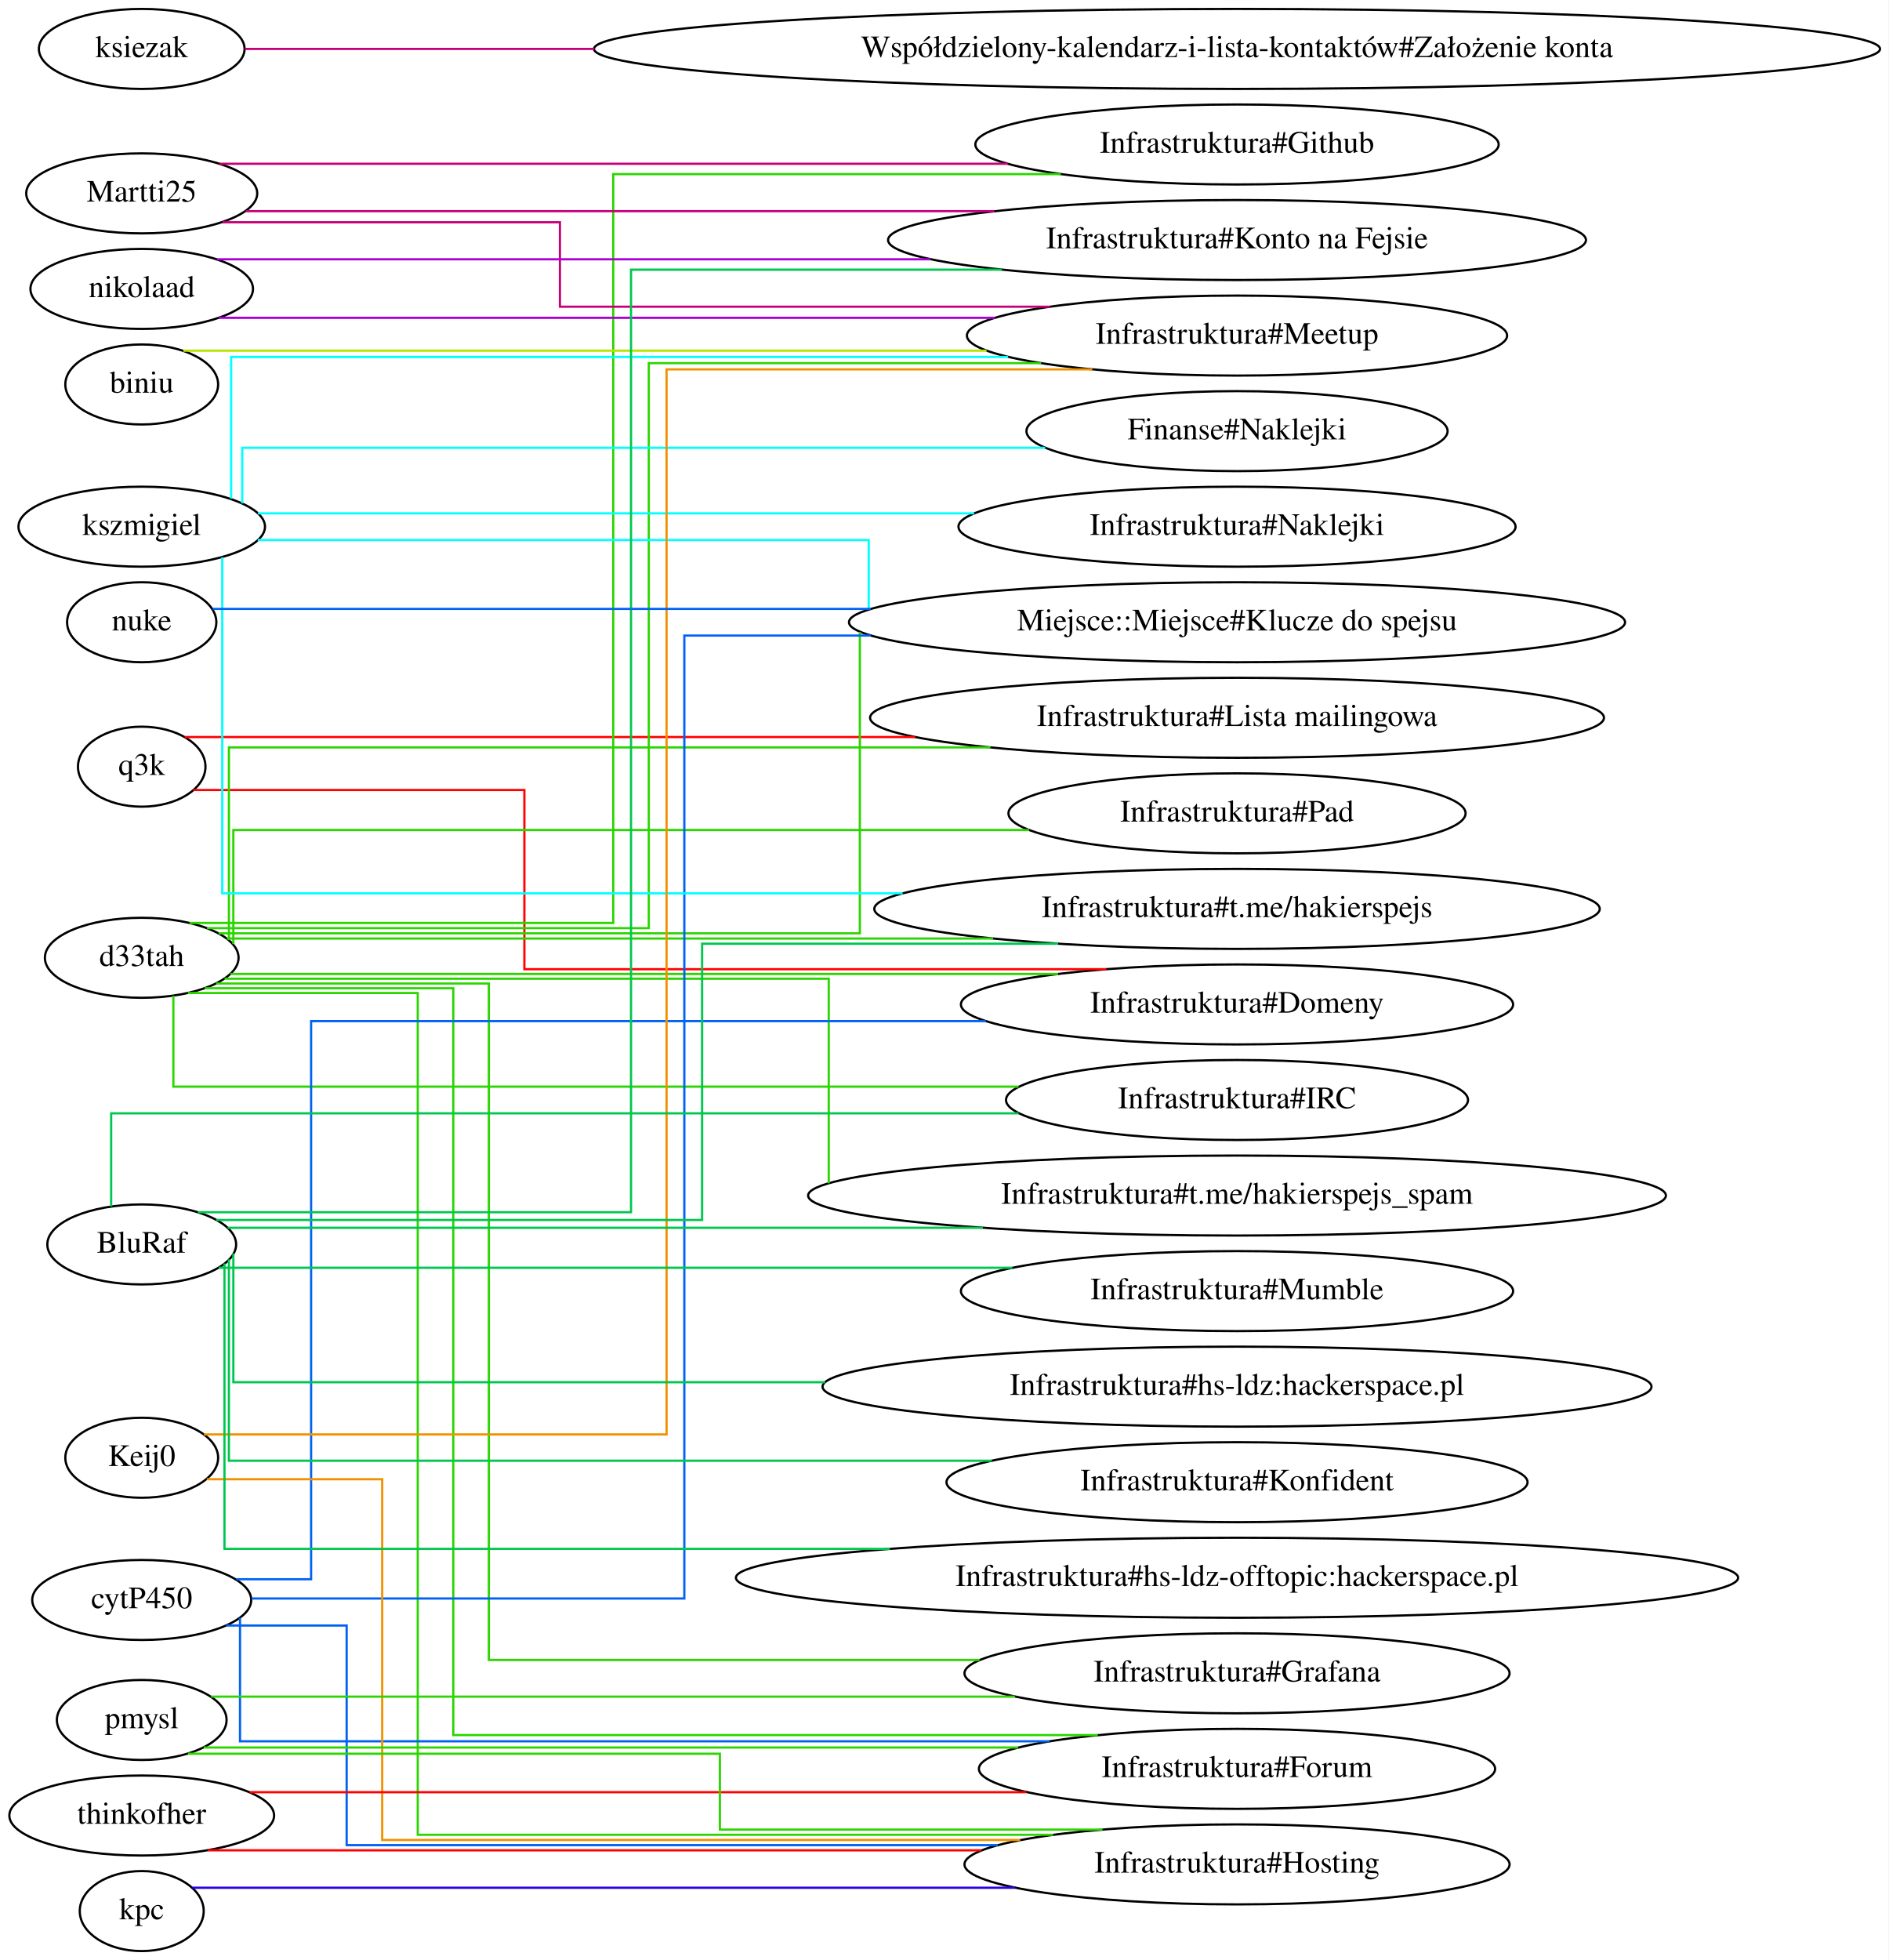
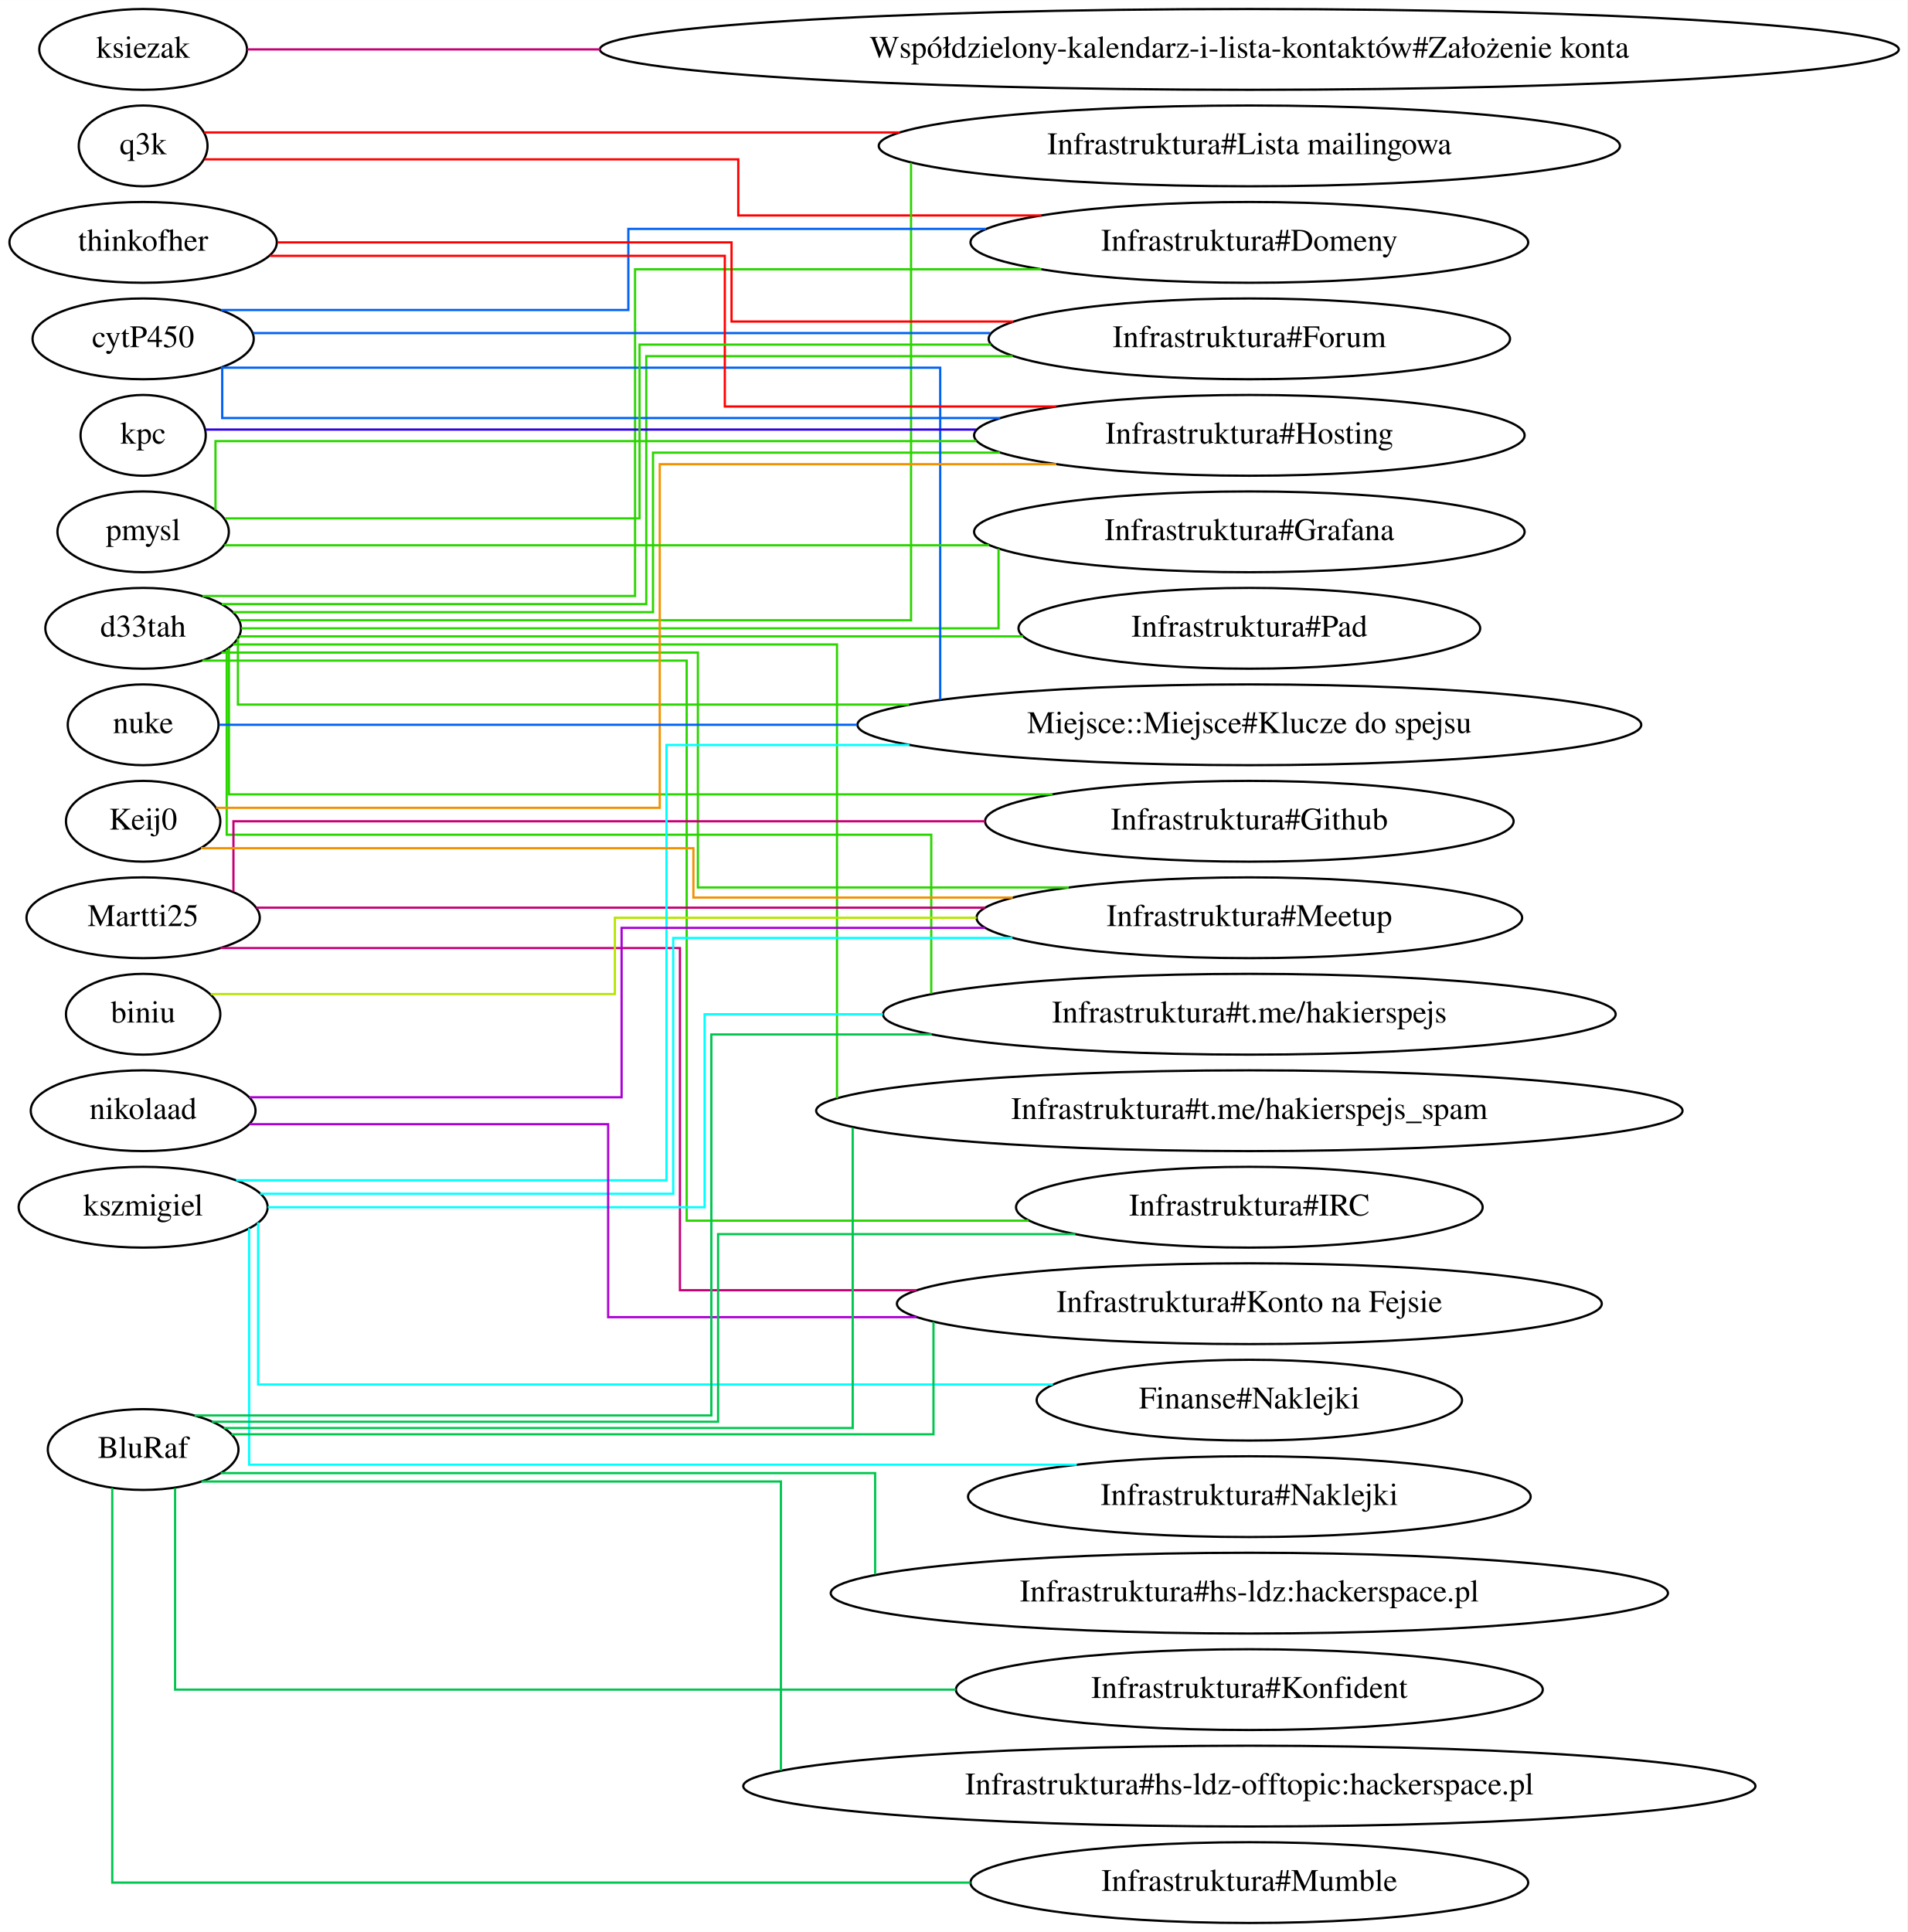
- <svg xmlns="http://www.w3.org/2000/svg" width="850pt" height="882pt" viewBox="0.00 0.00 850.04 882.00">
-   <g id="graph0" class="graph" transform="scale(1 1) rotate(0) translate(4 878)">
-     <polygon fill="#ffffff" stroke="transparent" points="-4,4 -4,-878 846.038,-878 846.038,4 -4,4" />
+ <svg xmlns="http://www.w3.org/2000/svg" width="850pt" height="861pt" viewBox="0.00 0.00 850.04 861.00">
+   <g id="graph0" class="graph" transform="scale(1 1) rotate(0) translate(4 857)">
+     <polygon fill="#ffffff" stroke="transparent" points="-4,4 -4,-857 846.038,-857 846.038,4 -4,4" />
    <g id="node1" class="node">
-       <ellipse fill="none" stroke="#000000" cx="59.795" cy="-533" rx="28.695" ry="18" />
-       <text text-anchor="middle" x="59.795" y="-529.3" font-family="Times,serif" font-size="14.00" fill="#000000">q3k</text>
+       <ellipse fill="none" stroke="#000000" cx="59.795" cy="-792" rx="28.695" ry="18" />
+       <text text-anchor="middle" x="59.795" y="-788.3" font-family="Times,serif" font-size="14.00" fill="#000000">q3k</text>
    </g>
    <g id="node2" class="node">
-       <ellipse fill="none" stroke="#000000" cx="552.814" cy="-426" rx="124.278" ry="18" />
-       <text text-anchor="middle" x="552.814" y="-422.3" font-family="Times,serif" font-size="14.00" fill="#000000">Infrastruktura#Domeny</text>
+       <ellipse fill="none" stroke="#000000" cx="552.814" cy="-792" rx="165.171" ry="18" />
+       <text text-anchor="middle" x="552.814" y="-788.3" font-family="Times,serif" font-size="14.00" fill="#000000">Infrastruktura#Lista mailingowa</text>
    </g>
    <g id="edge1" class="edge">
-       <path fill="none" stroke="#ff0000" d="M83.024,-522.5C130.039,-522.5 232.038,-522.5 232.038,-522.5 232.038,-522.5 232.038,-441.857 232.038,-441.857 232.038,-441.857 401.373,-441.857 493.978,-441.857" />
+       <path fill="none" stroke="#ff0000" d="M87.004,-798C145.192,-798 285.503,-798 397.025,-798" />
    </g>
    <g id="node3" class="node">
-       <ellipse fill="none" stroke="#000000" cx="552.814" cy="-555" rx="165.171" ry="18" />
-       <text text-anchor="middle" x="552.814" y="-551.3" font-family="Times,serif" font-size="14.00" fill="#000000">Infrastruktura#Lista mailingowa</text>
+       <ellipse fill="none" stroke="#000000" cx="552.814" cy="-749" rx="124.278" ry="18" />
+       <text text-anchor="middle" x="552.814" y="-745.3" font-family="Times,serif" font-size="14.00" fill="#000000">Infrastruktura#Domeny</text>
    </g>
    <g id="edge2" class="edge">
-       <path fill="none" stroke="#ff0000" d="M79.122,-546.333C133.154,-546.333 289.575,-546.333 408.012,-546.333" />
+       <path fill="none" stroke="#ff0000" d="M87.181,-786C154.951,-786 325.038,-786 325.038,-786 325.038,-786 325.038,-761 325.038,-761 325.038,-761 397.108,-761 460.169,-761" />
    </g>
    <g id="node4" class="node">
-       <ellipse fill="none" stroke="#000000" cx="59.795" cy="-447" rx="43.592" ry="18" />
-       <text text-anchor="middle" x="59.795" y="-443.3" font-family="Times,serif" font-size="14.00" fill="#000000">d33tah</text>
+       <ellipse fill="none" stroke="#000000" cx="59.795" cy="-577" rx="43.592" ry="18" />
+       <text text-anchor="middle" x="59.795" y="-573.3" font-family="Times,serif" font-size="14.00" fill="#000000">d33tah</text>
    </g>
    <g id="edge4" class="edge">
-       <path fill="none" stroke="#2bd500" d="M99.723,-439.714C180.645,-439.714 365.358,-439.714 472.278,-439.714" />
+       <path fill="none" stroke="#2bd500" d="M102.793,-580.6C194.713,-580.6 402.038,-580.6 402.038,-580.6 402.038,-580.6 402.038,-746.817 402.038,-784.476" />
    </g>
    <g id="edge10" class="edge">
-       <path fill="none" stroke="#2bd500" d="M99.038,-455.071C99.038,-477.964 99.038,-541.667 99.038,-541.667 99.038,-541.667 307.468,-541.667 441.808,-541.667" />
+       <path fill="none" stroke="#2bd500" d="M86.241,-591.4C144.553,-591.4 279.038,-591.4 279.038,-591.4 279.038,-591.4 279.038,-737 279.038,-737 279.038,-737 380.701,-737 460.126,-737" />
    </g>
    <g id="node5" class="node">
-       <ellipse fill="none" stroke="#000000" cx="552.814" cy="-727" rx="121.578" ry="18" />
-       <text text-anchor="middle" x="552.814" y="-723.3" font-family="Times,serif" font-size="14.00" fill="#000000">Infrastruktura#Meetup</text>
+       <ellipse fill="none" stroke="#000000" cx="552.814" cy="-577" rx="102.882" ry="18" />
+       <text text-anchor="middle" x="552.814" y="-573.3" font-family="Times,serif" font-size="14.00" fill="#000000">Infrastruktura#Pad</text>
    </g>
    <g id="edge3" class="edge">
-       <path fill="none" stroke="#2bd500" d="M89.166,-460.333C150.811,-460.333 288.038,-460.333 288.038,-460.333 288.038,-460.333 288.038,-714.6 288.038,-714.6 288.038,-714.6 387.624,-714.6 464.647,-714.6" />
+       <path fill="none" stroke="#2bd500" d="M102.684,-573.4C179.995,-573.4 344.64,-573.4 451.924,-573.4" />
    </g>
    <g id="node6" class="node">
-       <ellipse fill="none" stroke="#000000" cx="552.814" cy="-383" rx="103.981" ry="18" />
-       <text text-anchor="middle" x="552.814" y="-379.3" font-family="Times,serif" font-size="14.00" fill="#000000">Infrastruktura#IRC</text>
+       <ellipse fill="none" stroke="#000000" cx="552.814" cy="-448" rx="121.578" ry="18" />
+       <text text-anchor="middle" x="552.814" y="-444.3" font-family="Times,serif" font-size="14.00" fill="#000000">Infrastruktura#Meetup</text>
    </g>
    <g id="edge5" class="edge">
-       <path fill="none" stroke="#2bd500" d="M74.038,-429.912C74.038,-412.803 74.038,-389 74.038,-389 74.038,-389 314.368,-389 454.481,-389" />
+       <path fill="none" stroke="#2bd500" d="M94.694,-566.2C162.847,-566.2 307.038,-566.2 307.038,-566.2 307.038,-566.2 307.038,-461.5 307.038,-461.5 307.038,-461.5 400.659,-461.5 472.338,-461.5" />
    </g>
    <g id="node7" class="node">
-       <ellipse fill="none" stroke="#000000" cx="552.814" cy="-125" rx="122.678" ry="18" />
-       <text text-anchor="middle" x="552.814" y="-121.3" font-family="Times,serif" font-size="14.00" fill="#000000">Infrastruktura#Grafana</text>
+       <ellipse fill="none" stroke="#000000" cx="552.814" cy="-319" rx="103.981" ry="18" />
+       <text text-anchor="middle" x="552.814" y="-315.3" font-family="Times,serif" font-size="14.00" fill="#000000">Infrastruktura#IRC</text>
    </g>
    <g id="edge6" class="edge">
-       <path fill="none" stroke="#2bd500" d="M93.313,-435.429C139.222,-435.429 216.038,-435.429 216.038,-435.429 216.038,-435.429 216.038,-131 216.038,-131 216.038,-131 339.498,-131 436.915,-131" />
+       <path fill="none" stroke="#2bd500" d="M86.18,-562.6C148.964,-562.6 302.038,-562.6 302.038,-562.6 302.038,-562.6 302.038,-313 302.038,-313 302.038,-313 384.164,-313 454.42,-313" />
    </g>
    <g id="node8" class="node">
-       <ellipse fill="none" stroke="#000000" cx="552.814" cy="-39" rx="122.678" ry="18" />
-       <text text-anchor="middle" x="552.814" y="-35.3" font-family="Times,serif" font-size="14.00" fill="#000000">Infrastruktura#Hosting</text>
+       <ellipse fill="none" stroke="#000000" cx="552.814" cy="-706" rx="116.18" ry="18" />
+       <text text-anchor="middle" x="552.814" y="-702.3" font-family="Times,serif" font-size="14.00" fill="#000000">Infrastruktura#Forum</text>
    </g>
    <g id="edge7" class="edge">
-       <path fill="none" stroke="#2bd500" d="M80.59,-431.143C115.959,-431.143 184.038,-431.143 184.038,-431.143 184.038,-431.143 184.038,-52.333 184.038,-52.333 184.038,-52.333 361.326,-52.333 470.053,-52.333" />
+       <path fill="none" stroke="#2bd500" d="M94.833,-587.8C157.901,-587.8 284.038,-587.8 284.038,-587.8 284.038,-587.8 284.038,-698.286 284.038,-698.286 284.038,-698.286 372.059,-698.286 447.358,-698.286" />
    </g>
    <g id="node9" class="node">
-       <ellipse fill="none" stroke="#000000" cx="552.814" cy="-340" rx="193.066" ry="18" />
-       <text text-anchor="middle" x="552.814" y="-336.3" font-family="Times,serif" font-size="14.00" fill="#000000">Infrastruktura#t.me/hakierspejs_spam</text>
+       <ellipse fill="none" stroke="#000000" cx="552.814" cy="-491" rx="117.779" ry="18" />
+       <text text-anchor="middle" x="552.814" y="-487.3" font-family="Times,serif" font-size="14.00" fill="#000000">Infrastruktura#Github</text>
    </g>
    <g id="edge8" class="edge">
-       <path fill="none" stroke="#2bd500" d="M97.097,-437.571C179.346,-437.571 369.038,-437.571 369.038,-437.571 369.038,-437.571 369.038,-366.166 369.038,-345.525" />
+       <path fill="none" stroke="#2bd500" d="M98.038,-568.221C98.038,-548.619 98.038,-503 98.038,-503 98.038,-503 332.976,-503 465.128,-503" />
    </g>
    <g id="node10" class="node">
-       <ellipse fill="none" stroke="#000000" cx="552.814" cy="-598" rx="174.669" ry="18" />
-       <text text-anchor="middle" x="552.814" y="-594.3" font-family="Times,serif" font-size="14.00" fill="#000000">Miejsce::Miejsce#Klucze do spejsu</text>
+       <ellipse fill="none" stroke="#000000" cx="552.814" cy="-534" rx="174.669" ry="18" />
+       <text text-anchor="middle" x="552.814" y="-530.3" font-family="Times,serif" font-size="14.00" fill="#000000">Miejsce::Miejsce#Klucze do spejsu</text>
    </g>
    <g id="edge9" class="edge">
-       <path fill="none" stroke="#2bd500" d="M94.387,-458C177.775,-458 383.038,-458 383.038,-458 383.038,-458 383.038,-570.026 383.038,-593.657" />
+       <path fill="none" stroke="#2bd500" d="M102.038,-572.555C102.038,-563.339 102.038,-543 102.038,-543 102.038,-543 270.234,-543 401.144,-543" />
    </g>
    <g id="node11" class="node">
-       <ellipse fill="none" stroke="#000000" cx="552.814" cy="-512" rx="102.882" ry="18" />
-       <text text-anchor="middle" x="552.814" y="-508.3" font-family="Times,serif" font-size="14.00" fill="#000000">Infrastruktura#Pad</text>
+       <ellipse fill="none" stroke="#000000" cx="552.814" cy="-620" rx="122.678" ry="18" />
+       <text text-anchor="middle" x="552.814" y="-616.3" font-family="Times,serif" font-size="14.00" fill="#000000">Infrastruktura#Grafana</text>
    </g>
    <g id="edge11" class="edge">
-       <path fill="none" stroke="#2bd500" d="M101.038,-453.154C101.038,-467.987 101.038,-504.5 101.038,-504.5 101.038,-504.5 326.878,-504.5 459.205,-504.5" />
+       <path fill="none" stroke="#2bd500" d="M103.528,-577C203.668,-577 441.038,-577 441.038,-577 441.038,-577 441.038,-600.19 441.038,-612.51" />
    </g>
    <g id="node12" class="node">
-       <ellipse fill="none" stroke="#000000" cx="552.814" cy="-469" rx="163.271" ry="18" />
-       <text text-anchor="middle" x="552.814" y="-465.3" font-family="Times,serif" font-size="14.00" fill="#000000">Infrastruktura#t.me/hakierspejs</text>
+       <ellipse fill="none" stroke="#000000" cx="552.814" cy="-663" rx="122.678" ry="18" />
+       <text text-anchor="middle" x="552.814" y="-659.3" font-family="Times,serif" font-size="14.00" fill="#000000">Infrastruktura#Hosting</text>
    </g>
    <g id="edge12" class="edge">
-       <path fill="none" stroke="#2bd500" d="M98.071,-455.667C171.261,-455.667 333.504,-455.667 443.047,-455.667" />
+       <path fill="none" stroke="#2bd500" d="M99.898,-584.2C165.135,-584.2 287.038,-584.2 287.038,-584.2 287.038,-584.2 287.038,-655.286 287.038,-655.286 287.038,-655.286 368.811,-655.286 441.641,-655.286" />
    </g>
    <g id="node13" class="node">
-       <ellipse fill="none" stroke="#000000" cx="552.814" cy="-82" rx="116.18" ry="18" />
-       <text text-anchor="middle" x="552.814" y="-78.3" font-family="Times,serif" font-size="14.00" fill="#000000">Infrastruktura#Forum</text>
+       <ellipse fill="none" stroke="#000000" cx="552.814" cy="-405" rx="163.271" ry="18" />
+       <text text-anchor="middle" x="552.814" y="-401.3" font-family="Times,serif" font-size="14.00" fill="#000000">Infrastruktura#t.me/hakierspejs</text>
    </g>
    <g id="edge13" class="edge">
-       <path fill="none" stroke="#2bd500" d="M88.175,-433.286C129.155,-433.286 200.038,-433.286 200.038,-433.286 200.038,-433.286 200.038,-97.2 200.038,-97.2 200.038,-97.2 388.777,-97.2 490.151,-97.2" />
+       <path fill="none" stroke="#2bd500" d="M97.038,-567.501C97.038,-543.995 97.038,-485 97.038,-485 97.038,-485 411.038,-485 411.038,-485 411.038,-485 411.038,-435.19 411.038,-414.177" />
    </g>
    <g id="node14" class="node">
-       <ellipse fill="none" stroke="#000000" cx="552.814" cy="-813" rx="117.779" ry="18" />
-       <text text-anchor="middle" x="552.814" y="-809.3" font-family="Times,serif" font-size="14.00" fill="#000000">Infrastruktura#Github</text>
+       <ellipse fill="none" stroke="#000000" cx="552.814" cy="-362" rx="193.066" ry="18" />
+       <text text-anchor="middle" x="552.814" y="-358.3" font-family="Times,serif" font-size="14.00" fill="#000000">Infrastruktura#t.me/hakierspejs_spam</text>
    </g>
    <g id="edge14" class="edge">
-       <path fill="none" stroke="#2bd500" d="M81.314,-462.667C135.272,-462.667 272.038,-462.667 272.038,-462.667 272.038,-462.667 272.038,-799.667 272.038,-799.667 272.038,-799.667 390.452,-799.667 473.481,-799.667" />
+       <path fill="none" stroke="#2bd500" d="M99.906,-569.8C183.579,-569.8 369.038,-569.8 369.038,-569.8 369.038,-569.8 369.038,-400.604 369.038,-367.558" />
    </g>
    <g id="node15" class="node">
-       <ellipse fill="none" stroke="#000000" cx="59.795" cy="-158" rx="49.291" ry="18" />
-       <text text-anchor="middle" x="59.795" y="-154.3" font-family="Times,serif" font-size="14.00" fill="#000000">cytP450</text>
+       <ellipse fill="none" stroke="#000000" cx="59.795" cy="-706" rx="49.291" ry="18" />
+       <text text-anchor="middle" x="59.795" y="-702.3" font-family="Times,serif" font-size="14.00" fill="#000000">cytP450</text>
+     </g>
+     <g id="edge17" class="edge">
+       <path fill="none" stroke="#0061f2" d="M94.538,-718.857C155.665,-718.857 276.038,-718.857 276.038,-718.857 276.038,-718.857 276.038,-755 276.038,-755 276.038,-755 360.001,-755 435.436,-755" />
+     </g>
+     <g id="edge15" class="edge">
+       <path fill="none" stroke="#0061f2" d="M108.87,-708.571C184.861,-708.571 333.091,-708.571 437.3,-708.571" />
+     </g>
+     <g id="edge18" class="edge">
+       <path fill="none" stroke="#0061f2" d="M94.504,-693.143C183.892,-693.143 415.038,-693.143 415.038,-693.143 415.038,-693.143 415.038,-581.415 415.038,-545.191" />
    </g>
    <g id="edge16" class="edge">
-       <path fill="none" stroke="#0061f2" d="M102.375,-167.333C119.839,-167.333 136.038,-167.333 136.038,-167.333 136.038,-167.333 136.038,-418.5 136.038,-418.5 136.038,-418.5 316.331,-418.5 439.753,-418.5" />
-     </g>
-     <g id="edge15" class="edge">
-       <path fill="none" stroke="#0061f2" d="M97.846,-146.5C123.256,-146.5 152.038,-146.5 152.038,-146.5 152.038,-146.5 152.038,-47.667 152.038,-47.667 152.038,-47.667 326.44,-47.667 445.15,-47.667" />
-     </g>
-     <g id="edge17" class="edge">
-       <path fill="none" stroke="#0061f2" d="M109.221,-158.667C180.59,-158.667 304.038,-158.667 304.038,-158.667 304.038,-158.667 304.038,-592 304.038,-592 304.038,-592 341.809,-592 387.915,-592" />
-     </g>
-     <g id="edge18" class="edge">
-       <path fill="none" stroke="#0061f2" d="M104.038,-149.945C104.038,-132.831 104.038,-94.4 104.038,-94.4 104.038,-94.4 338.403,-94.4 468.402,-94.4" />
+       <path fill="none" stroke="#0061f2" d="M95.038,-693.261C95.038,-683.154 95.038,-670.714 95.038,-670.714 95.038,-670.714 306.215,-670.714 441.707,-670.714" />
    </g>
    <g id="node16" class="node">
-       <ellipse fill="none" stroke="#000000" cx="59.795" cy="-791" rx="51.991" ry="18" />
-       <text text-anchor="middle" x="59.795" y="-787.3" font-family="Times,serif" font-size="14.00" fill="#000000">Martti25</text>
+       <ellipse fill="none" stroke="#000000" cx="59.795" cy="-448" rx="51.991" ry="18" />
+       <text text-anchor="middle" x="59.795" y="-444.3" font-family="Times,serif" font-size="14.00" fill="#000000">Martti25</text>
+     </g>
+     <g id="edge20" class="edge">
+       <path fill="none" stroke="#c60077" d="M110.24,-452.5C186.074,-452.5 331.573,-452.5 435.028,-452.5" />
+     </g>
+     <g id="edge21" class="edge">
+       <path fill="none" stroke="#c60077" d="M100.038,-459.75C100.038,-472.481 100.038,-491 100.038,-491 100.038,-491 300.879,-491 435.034,-491" />
+     </g>
+     <g id="node17" class="node">
+       <ellipse fill="none" stroke="#000000" cx="552.814" cy="-276" rx="157.072" ry="18" />
+       <text text-anchor="middle" x="552.814" y="-272.3" font-family="Times,serif" font-size="14.00" fill="#000000">Infrastruktura#Konto na Fejsie</text>
    </g>
    <g id="edge19" class="edge">
-       <path fill="none" stroke="#c60077" d="M96.09,-778C150.791,-778 248.038,-778 248.038,-778 248.038,-778 248.038,-740 248.038,-740 248.038,-740 378.514,-740 468.726,-740" />
-     </g>
-     <g id="edge21" class="edge">
-       <path fill="none" stroke="#c60077" d="M94.856,-804.333C167.838,-804.333 338.511,-804.333 449.636,-804.333" />
-     </g>
-     <g id="node17" class="node">
-       <ellipse fill="none" stroke="#000000" cx="552.814" cy="-770" rx="157.072" ry="18" />
-       <text text-anchor="middle" x="552.814" y="-766.3" font-family="Times,serif" font-size="14.00" fill="#000000">Infrastruktura#Konto na Fejsie</text>
-     </g>
-     <g id="edge20" class="edge">
-       <path fill="none" stroke="#c60077" d="M106.621,-783C183.417,-783 338.118,-783 443.59,-783" />
+       <path fill="none" stroke="#c60077" d="M94.327,-434.5C160.581,-434.5 299.038,-434.5 299.038,-434.5 299.038,-434.5 299.038,-282 299.038,-282 299.038,-282 348.922,-282 404.457,-282" />
    </g>
    <g id="node18" class="node">
-       <ellipse fill="none" stroke="#000000" cx="59.795" cy="-705" rx="34.394" ry="18" />
-       <text text-anchor="middle" x="59.795" y="-701.3" font-family="Times,serif" font-size="14.00" fill="#000000">biniu</text>
+       <ellipse fill="none" stroke="#000000" cx="59.795" cy="-405" rx="34.394" ry="18" />
+       <text text-anchor="middle" x="59.795" y="-401.3" font-family="Times,serif" font-size="14.00" fill="#000000">biniu</text>
    </g>
    <g id="edge22" class="edge">
-       <path fill="none" stroke="#b6e400" d="M78.52,-720.2C136.959,-720.2 319.28,-720.2 440.094,-720.2" />
+       <path fill="none" stroke="#b6e400" d="M89.917,-414C148.052,-414 270.038,-414 270.038,-414 270.038,-414 270.038,-448 270.038,-448 270.038,-448 354.608,-448 431.25,-448" />
    </g>
    <g id="node19" class="node">
-       <ellipse fill="none" stroke="#000000" cx="59.795" cy="-641" rx="55.491" ry="18" />
-       <text text-anchor="middle" x="59.795" y="-637.3" font-family="Times,serif" font-size="14.00" fill="#000000">kszmigiel</text>
+       <ellipse fill="none" stroke="#000000" cx="59.795" cy="-319" rx="55.491" ry="18" />
+       <text text-anchor="middle" x="59.795" y="-315.3" font-family="Times,serif" font-size="14.00" fill="#000000">kszmigiel</text>
    </g>
    <g id="edge23" class="edge">
-       <path fill="none" stroke="#00ffff" d="M100.038,-653.616C100.038,-675.316 100.038,-717.4 100.038,-717.4 100.038,-717.4 316.178,-717.4 449.789,-717.4" />
+       <path fill="none" stroke="#00ffff" d="M111.932,-325C181.503,-325 296.038,-325 296.038,-325 296.038,-325 296.038,-439 296.038,-439 296.038,-439 376.439,-439 447.262,-439" />
    </g>
    <g id="edge25" class="edge">
-       <path fill="none" stroke="#00ffff" d="M112.009,-635C204.399,-635 387.038,-635 387.038,-635 387.038,-635 387.038,-614.188 387.038,-603.781" />
+       <path fill="none" stroke="#00ffff" d="M101.225,-331C168.25,-331 293.038,-331 293.038,-331 293.038,-331 293.038,-525 293.038,-525 293.038,-525 344.327,-525 401.325,-525" />
+     </g>
+     <g id="edge27" class="edge">
+       <path fill="none" stroke="#00ffff" d="M115.332,-319C189.055,-319 310.038,-319 310.038,-319 310.038,-319 310.038,-405 310.038,-405 310.038,-405 345.616,-405 389.532,-405" />
+     </g>
+     <g id="node20" class="node">
+       <ellipse fill="none" stroke="#000000" cx="552.814" cy="-190" rx="125.378" ry="18" />
+       <text text-anchor="middle" x="552.814" y="-186.3" font-family="Times,serif" font-size="14.00" fill="#000000">Infrastruktura#Naklejki</text>
+     </g>
+     <g id="edge24" class="edge">
+       <path fill="none" stroke="#00ffff" d="M107.038,-309.61C107.038,-282.204 107.038,-204.25 107.038,-204.25 107.038,-204.25 348.408,-204.25 475.928,-204.25" />
+     </g>
+     <g id="node21" class="node">
+       <ellipse fill="none" stroke="#000000" cx="552.814" cy="-233" rx="94.783" ry="18" />
+       <text text-anchor="middle" x="552.814" y="-229.3" font-family="Times,serif" font-size="14.00" fill="#000000">Finanse#Naklejki</text>
    </g>
    <g id="edge26" class="edge">
-       <path fill="none" stroke="#00ffff" d="M96.038,-627.216C96.038,-587.56 96.038,-476 96.038,-476 96.038,-476 269.208,-476 402.299,-476" />
-     </g>
-     <g id="node20" class="node">
-       <ellipse fill="none" stroke="#000000" cx="552.814" cy="-641" rx="125.378" ry="18" />
-       <text text-anchor="middle" x="552.814" y="-637.3" font-family="Times,serif" font-size="14.00" fill="#000000">Infrastruktura#Naklejki</text>
-     </g>
-     <g id="edge24" class="edge">
-       <path fill="none" stroke="#00ffff" d="M112.09,-647C188.295,-647 331.935,-647 434.522,-647" />
-     </g>
-     <g id="node21" class="node">
-       <ellipse fill="none" stroke="#000000" cx="552.814" cy="-684" rx="94.783" ry="18" />
-       <text text-anchor="middle" x="552.814" y="-680.3" font-family="Times,serif" font-size="14.00" fill="#000000">Finanse#Naklejki</text>
-     </g>
-     <g id="edge27" class="edge">
-       <path fill="none" stroke="#00ffff" d="M105.038,-651.459C105.038,-661.931 105.038,-676.5 105.038,-676.5 105.038,-676.5 336.36,-676.5 466.478,-676.5" />
+       <path fill="none" stroke="#00ffff" d="M111.038,-312.264C111.038,-293.16 111.038,-240 111.038,-240 111.038,-240 336.478,-240 465.269,-240" />
    </g>
    <g id="node22" class="node">
-       <ellipse fill="none" stroke="#000000" cx="59.795" cy="-748" rx="50.091" ry="18" />
-       <text text-anchor="middle" x="59.795" y="-744.3" font-family="Times,serif" font-size="14.00" fill="#000000">nikolaad</text>
+       <ellipse fill="none" stroke="#000000" cx="59.795" cy="-362" rx="50.091" ry="18" />
+       <text text-anchor="middle" x="59.795" y="-358.3" font-family="Times,serif" font-size="14.00" fill="#000000">nikolaad</text>
    </g>
    <g id="edge28" class="edge">
-       <path fill="none" stroke="#ab00d5" d="M94.463,-735C165.971,-735 332.454,-735 443.839,-735" />
+       <path fill="none" stroke="#ab00d5" d="M107.12,-368C169.944,-368 273.038,-368 273.038,-368 273.038,-368 273.038,-443.5 273.038,-443.5 273.038,-443.5 358.514,-443.5 434.974,-443.5" />
    </g>
    <g id="edge29" class="edge">
-       <path fill="none" stroke="#ab00d5" d="M93.682,-761.333C158.839,-761.333 304.873,-761.333 414.868,-761.333" />
+       <path fill="none" stroke="#ab00d5" d="M107.081,-356C168.247,-356 267.038,-356 267.038,-356 267.038,-356 267.038,-270 267.038,-270 267.038,-270 334.9,-270 404.485,-270" />
    </g>
    <g id="node23" class="node">
-       <ellipse fill="none" stroke="#000000" cx="59.795" cy="-222" rx="34.394" ry="18" />
-       <text text-anchor="middle" x="59.795" y="-218.3" font-family="Times,serif" font-size="14.00" fill="#000000">Keij0</text>
+       <ellipse fill="none" stroke="#000000" cx="59.795" cy="-491" rx="34.394" ry="18" />
+       <text text-anchor="middle" x="59.795" y="-487.3" font-family="Times,serif" font-size="14.00" fill="#000000">Keij0</text>
    </g>
    <g id="edge31" class="edge">
-       <path fill="none" stroke="#f29100" d="M87.823,-232.5C150.401,-232.5 296.038,-232.5 296.038,-232.5 296.038,-232.5 296.038,-711.8 296.038,-711.8 296.038,-711.8 411.614,-711.8 487.686,-711.8" />
+       <path fill="none" stroke="#f29100" d="M85.576,-479C148.542,-479 305.038,-479 305.038,-479 305.038,-479 305.038,-457 305.038,-457 305.038,-457 379.937,-457 447.375,-457" />
    </g>
    <g id="edge30" class="edge">
-       <path fill="none" stroke="#f29100" d="M89.087,-212.333C121.144,-212.333 168.038,-212.333 168.038,-212.333 168.038,-212.333 168.038,-50 168.038,-50 168.038,-50 341.227,-50 455.221,-50" />
+       <path fill="none" stroke="#f29100" d="M92.295,-497C155.761,-497 290.038,-497 290.038,-497 290.038,-497 290.038,-650.143 290.038,-650.143 290.038,-650.143 390.135,-650.143 466.771,-650.143" />
    </g>
    <g id="node24" class="node">
-       <ellipse fill="none" stroke="#000000" cx="59.795" cy="-318" rx="42.494" ry="18" />
-       <text text-anchor="middle" x="59.795" y="-314.3" font-family="Times,serif" font-size="14.00" fill="#000000">BluRaf</text>
+       <ellipse fill="none" stroke="#000000" cx="59.795" cy="-211" rx="42.494" ry="18" />
+       <text text-anchor="middle" x="59.795" y="-207.3" font-family="Times,serif" font-size="14.00" fill="#000000">BluRaf</text>
+     </g>
+     <g id="edge33" class="edge">
+       <path fill="none" stroke="#00c64f" d="M90.449,-223.4C158.464,-223.4 316.038,-223.4 316.038,-223.4 316.038,-223.4 316.038,-307 316.038,-307 316.038,-307 406.231,-307 475.284,-307" />
+     </g>
+     <g id="edge38" class="edge">
+       <path fill="none" stroke="#00c64f" d="M82.715,-226.2C145.053,-226.2 313.038,-226.2 313.038,-226.2 313.038,-226.2 313.038,-396 313.038,-396 313.038,-396 359.343,-396 411.256,-396" />
+     </g>
+     <g id="edge36" class="edge">
+       <path fill="none" stroke="#00c64f" d="M95.764,-220.6C178.651,-220.6 376.038,-220.6 376.038,-220.6 376.038,-220.6 376.038,-325.027 376.038,-354.398" />
+     </g>
+     <g id="edge37" class="edge">
+       <path fill="none" stroke="#00c64f" d="M99.176,-217.8C191.093,-217.8 412.038,-217.8 412.038,-217.8 412.038,-217.8 412.038,-251.916 412.038,-267.908" />
+     </g>
+     <g id="node25" class="node">
+       <ellipse fill="none" stroke="#000000" cx="552.814" cy="-104" rx="130.777" ry="18" />
+       <text text-anchor="middle" x="552.814" y="-100.3" font-family="Times,serif" font-size="14.00" fill="#000000">Infrastruktura#Konfident</text>
+     </g>
+     <g id="edge32" class="edge">
+       <path fill="none" stroke="#00c64f" d="M74.038,-193.809C74.038,-163.562 74.038,-104 74.038,-104 74.038,-104 280.229,-104 421.986,-104" />
+     </g>
+     <g id="node26" class="node">
+       <ellipse fill="none" stroke="#000000" cx="552.814" cy="-61" rx="225.56" ry="18" />
+       <text text-anchor="middle" x="552.814" y="-57.3" font-family="Times,serif" font-size="14.00" fill="#000000">Infrastruktura#hs-ldz-offtopic:hackerspace.pl</text>
+     </g>
+     <g id="edge34" class="edge">
+       <path fill="none" stroke="#00c64f" d="M85.773,-196.75C155.942,-196.75 344.038,-196.75 344.038,-196.75 344.038,-196.75 344.038,-95.582 344.038,-67.918" />
+     </g>
+     <g id="node27" class="node">
+       <ellipse fill="none" stroke="#000000" cx="552.814" cy="-18" rx="124.278" ry="18" />
+       <text text-anchor="middle" x="552.814" y="-14.3" font-family="Times,serif" font-size="14.00" fill="#000000">Infrastruktura#Mumble</text>
    </g>
    <g id="edge35" class="edge">
-       <path fill="none" stroke="#00c64f" d="M46.038,-335.065C46.038,-352.49 46.038,-377 46.038,-377 46.038,-377 307.128,-377 454.501,-377" />
-     </g>
-     <g id="edge36" class="edge">
-       <path fill="none" stroke="#00c64f" d="M98.481,-325.5C170.838,-325.5 329.192,-325.5 438.422,-325.5" />
+       <path fill="none" stroke="#00c64f" d="M46.038,-193.873C46.038,-146.638 46.038,-18 46.038,-18 46.038,-18 278.477,-18 428.518,-18" />
+     </g>
+     <g id="node28" class="node">
+       <ellipse fill="none" stroke="#000000" cx="552.814" cy="-147" rx="186.567" ry="18" />
+       <text text-anchor="middle" x="552.814" y="-143.3" font-family="Times,serif" font-size="14.00" fill="#000000">Infrastruktura#hs-ldz:hackerspace.pl</text>
    </g>
    <g id="edge39" class="edge">
-       <path fill="none" stroke="#00c64f" d="M93.291,-329C161.906,-329 312.038,-329 312.038,-329 312.038,-329 312.038,-453.333 312.038,-453.333 312.038,-453.333 402.309,-453.333 472.304,-453.333" />
-     </g>
-     <g id="edge33" class="edge">
-       <path fill="none" stroke="#00c64f" d="M85.059,-332.5C142.91,-332.5 280.038,-332.5 280.038,-332.5 280.038,-332.5 280.038,-756.667 280.038,-756.667 280.038,-756.667 370.286,-756.667 446.961,-756.667" />
-     </g>
-     <g id="node25" class="node">
-       <ellipse fill="none" stroke="#000000" cx="552.814" cy="-297" rx="124.278" ry="18" />
-       <text text-anchor="middle" x="552.814" y="-293.3" font-family="Times,serif" font-size="14.00" fill="#000000">Infrastruktura#Mumble</text>
-     </g>
-     <g id="edge32" class="edge">
-       <path fill="none" stroke="#00c64f" d="M94.463,-307.5C167.67,-307.5 340.417,-307.5 451.682,-307.5" />
-     </g>
-     <g id="node26" class="node">
-       <ellipse fill="none" stroke="#000000" cx="552.814" cy="-254" rx="186.567" ry="18" />
-       <text text-anchor="middle" x="552.814" y="-250.3" font-family="Times,serif" font-size="14.00" fill="#000000">Infrastruktura#hs-ldz:hackerspace.pl</text>
-     </g>
-     <g id="edge34" class="edge">
-       <path fill="none" stroke="#00c64f" d="M101.038,-313.932C101.038,-300.139 101.038,-256 101.038,-256 101.038,-256 242.745,-256 367.43,-256" />
-     </g>
-     <g id="node27" class="node">
-       <ellipse fill="none" stroke="#000000" cx="552.814" cy="-211" rx="130.777" ry="18" />
-       <text text-anchor="middle" x="552.814" y="-207.3" font-family="Times,serif" font-size="14.00" fill="#000000">Infrastruktura#Konfident</text>
-     </g>
-     <g id="edge37" class="edge">
-       <path fill="none" stroke="#00c64f" d="M99.038,-311.31C99.038,-289.32 99.038,-220.667 99.038,-220.667 99.038,-220.667 308.069,-220.667 442.388,-220.667" />
-     </g>
-     <g id="node28" class="node">
-       <ellipse fill="none" stroke="#000000" cx="552.814" cy="-168" rx="225.56" ry="18" />
-       <text text-anchor="middle" x="552.814" y="-164.3" font-family="Times,serif" font-size="14.00" fill="#000000">Infrastruktura#hs-ldz-offtopic:hackerspace.pl</text>
-     </g>
-     <g id="edge38" class="edge">
-       <path fill="none" stroke="#00c64f" d="M97.038,-309.43C97.038,-279.437 97.038,-181 97.038,-181 97.038,-181 264.661,-181 396.599,-181" />
+       <path fill="none" stroke="#00c64f" d="M94.4,-200.5C178.362,-200.5 386.038,-200.5 386.038,-200.5 386.038,-200.5 386.038,-170.406 386.038,-155.359" />
    </g>
    <g id="node29" class="node">
-       <ellipse fill="none" stroke="#000000" cx="59.795" cy="-18" rx="27.895" ry="18" />
-       <text text-anchor="middle" x="59.795" y="-14.3" font-family="Times,serif" font-size="14.00" fill="#000000">kpc</text>
+       <ellipse fill="none" stroke="#000000" cx="59.795" cy="-663" rx="27.895" ry="18" />
+       <text text-anchor="middle" x="59.795" y="-659.3" font-family="Times,serif" font-size="14.00" fill="#000000">kpc</text>
    </g>
    <g id="edge40" class="edge">
-       <path fill="none" stroke="#2e00e4" d="M82.585,-28.5C147.305,-28.5 335.128,-28.5 452.881,-28.5" />
+       <path fill="none" stroke="#2e00e4" d="M87.714,-665.571C152.491,-665.571 316.219,-665.571 430.993,-665.571" />
    </g>
    <g id="node30" class="node">
-       <ellipse fill="none" stroke="#000000" cx="59.795" cy="-61" rx="59.59" ry="18" />
-       <text text-anchor="middle" x="59.795" y="-57.3" font-family="Times,serif" font-size="14.00" fill="#000000">thinkofher</text>
+       <ellipse fill="none" stroke="#000000" cx="59.795" cy="-749" rx="59.59" ry="18" />
+       <text text-anchor="middle" x="59.795" y="-745.3" font-family="Times,serif" font-size="14.00" fill="#000000">thinkofher</text>
    </g>
    <g id="edge41" class="edge">
-       <path fill="none" stroke="#ff0000" d="M89.525,-45.333C156.821,-45.333 323.81,-45.333 437.785,-45.333" />
+       <path fill="none" stroke="#ff0000" d="M119.63,-749C197.028,-749 322.038,-749 322.038,-749 322.038,-749 322.038,-713.714 322.038,-713.714 322.038,-713.714 386.691,-713.714 447.556,-713.714" />
    </g>
    <g id="edge42" class="edge">
-       <path fill="none" stroke="#ff0000" d="M108.416,-71.5C189.434,-71.5 353.456,-71.5 457.975,-71.5" />
+       <path fill="none" stroke="#ff0000" d="M116.366,-743C192.646,-743 319.038,-743 319.038,-743 319.038,-743 319.038,-675.857 319.038,-675.857 319.038,-675.857 400.103,-675.857 466.76,-675.857" />
    </g>
    <g id="node31" class="node">
-       <ellipse fill="none" stroke="#000000" cx="59.795" cy="-104" rx="38.194" ry="18" />
-       <text text-anchor="middle" x="59.795" y="-100.3" font-family="Times,serif" font-size="14.00" fill="#000000">pmysl</text>
+       <ellipse fill="none" stroke="#000000" cx="59.795" cy="-620" rx="38.194" ry="18" />
+       <text text-anchor="middle" x="59.795" y="-616.3" font-family="Times,serif" font-size="14.00" fill="#000000">pmysl</text>
    </g>
    <g id="edge43" class="edge">
-       <path fill="none" stroke="#2bd500" d="M91.009,-114.5C162.342,-114.5 339.84,-114.5 452.843,-114.5" />
+       <path fill="none" stroke="#2bd500" d="M96.329,-626C159.168,-626 281.038,-626 281.038,-626 281.038,-626 281.038,-703.429 281.038,-703.429 281.038,-703.429 363.484,-703.429 437.556,-703.429" />
+     </g>
+     <g id="edge45" class="edge">
+       <path fill="none" stroke="#2bd500" d="M96.048,-614C166.874,-614 326.338,-614 436.754,-614" />
    </g>
    <g id="edge44" class="edge">
-       <path fill="none" stroke="#2bd500" d="M80.652,-88.8C142.406,-88.8 320.038,-88.8 320.038,-88.8 320.038,-88.8 320.038,-54.667 320.038,-54.667 320.038,-54.667 423.292,-54.667 492.262,-54.667" />
-     </g>
-     <g id="edge45" class="edge">
-       <path fill="none" stroke="#2bd500" d="M87.714,-91.6C157.024,-91.6 339.615,-91.6 454.315,-91.6" />
+       <path fill="none" stroke="#2bd500" d="M92.038,-629.787C92.038,-641.752 92.038,-660.429 92.038,-660.429 92.038,-660.429 294.633,-660.429 431.148,-660.429" />
    </g>
    <g id="node32" class="node">
-       <ellipse fill="none" stroke="#000000" cx="59.795" cy="-598" rx="33.595" ry="18" />
-       <text text-anchor="middle" x="59.795" y="-594.3" font-family="Times,serif" font-size="14.00" fill="#000000">nuke</text>
+       <ellipse fill="none" stroke="#000000" cx="59.795" cy="-534" rx="33.595" ry="18" />
+       <text text-anchor="middle" x="59.795" y="-530.3" font-family="Times,serif" font-size="14.00" fill="#000000">nuke</text>
    </g>
    <g id="edge46" class="edge">
-       <path fill="none" stroke="#0061f2" d="M91.763,-604C150.869,-604 280.969,-604 387.945,-604" />
+       <path fill="none" stroke="#0061f2" d="M93.682,-534C151.768,-534 274.132,-534 377.937,-534" />
    </g>
    <g id="node33" class="node">
-       <ellipse fill="none" stroke="#000000" cx="59.795" cy="-856" rx="46.292" ry="18" />
-       <text text-anchor="middle" x="59.795" y="-852.3" font-family="Times,serif" font-size="14.00" fill="#000000">ksiezak</text>
+       <ellipse fill="none" stroke="#000000" cx="59.795" cy="-835" rx="46.292" ry="18" />
+       <text text-anchor="middle" x="59.795" y="-831.3" font-family="Times,serif" font-size="14.00" fill="#000000">ksiezak</text>
    </g>
    <g id="node34" class="node">
-       <ellipse fill="none" stroke="#000000" cx="552.814" cy="-856" rx="289.449" ry="18" />
-       <text text-anchor="middle" x="552.814" y="-852.3" font-family="Times,serif" font-size="14.00" fill="#000000">Współdzielony-kalendarz-i-lista-kontaktów#Założenie konta</text>
+       <ellipse fill="none" stroke="#000000" cx="552.814" cy="-835" rx="289.449" ry="18" />
+       <text text-anchor="middle" x="552.814" y="-831.3" font-family="Times,serif" font-size="14.00" fill="#000000">Współdzielony-kalendarz-i-lista-kontaktów#Założenie konta</text>
    </g>
    <g id="edge47" class="edge">
-       <path fill="none" stroke="#c60077" d="M106.177,-856C144.41,-856 202.167,-856 263.573,-856" />
+       <path fill="none" stroke="#c60077" d="M106.177,-835C144.41,-835 202.167,-835 263.573,-835" />
    </g>
  </g>
</svg>
